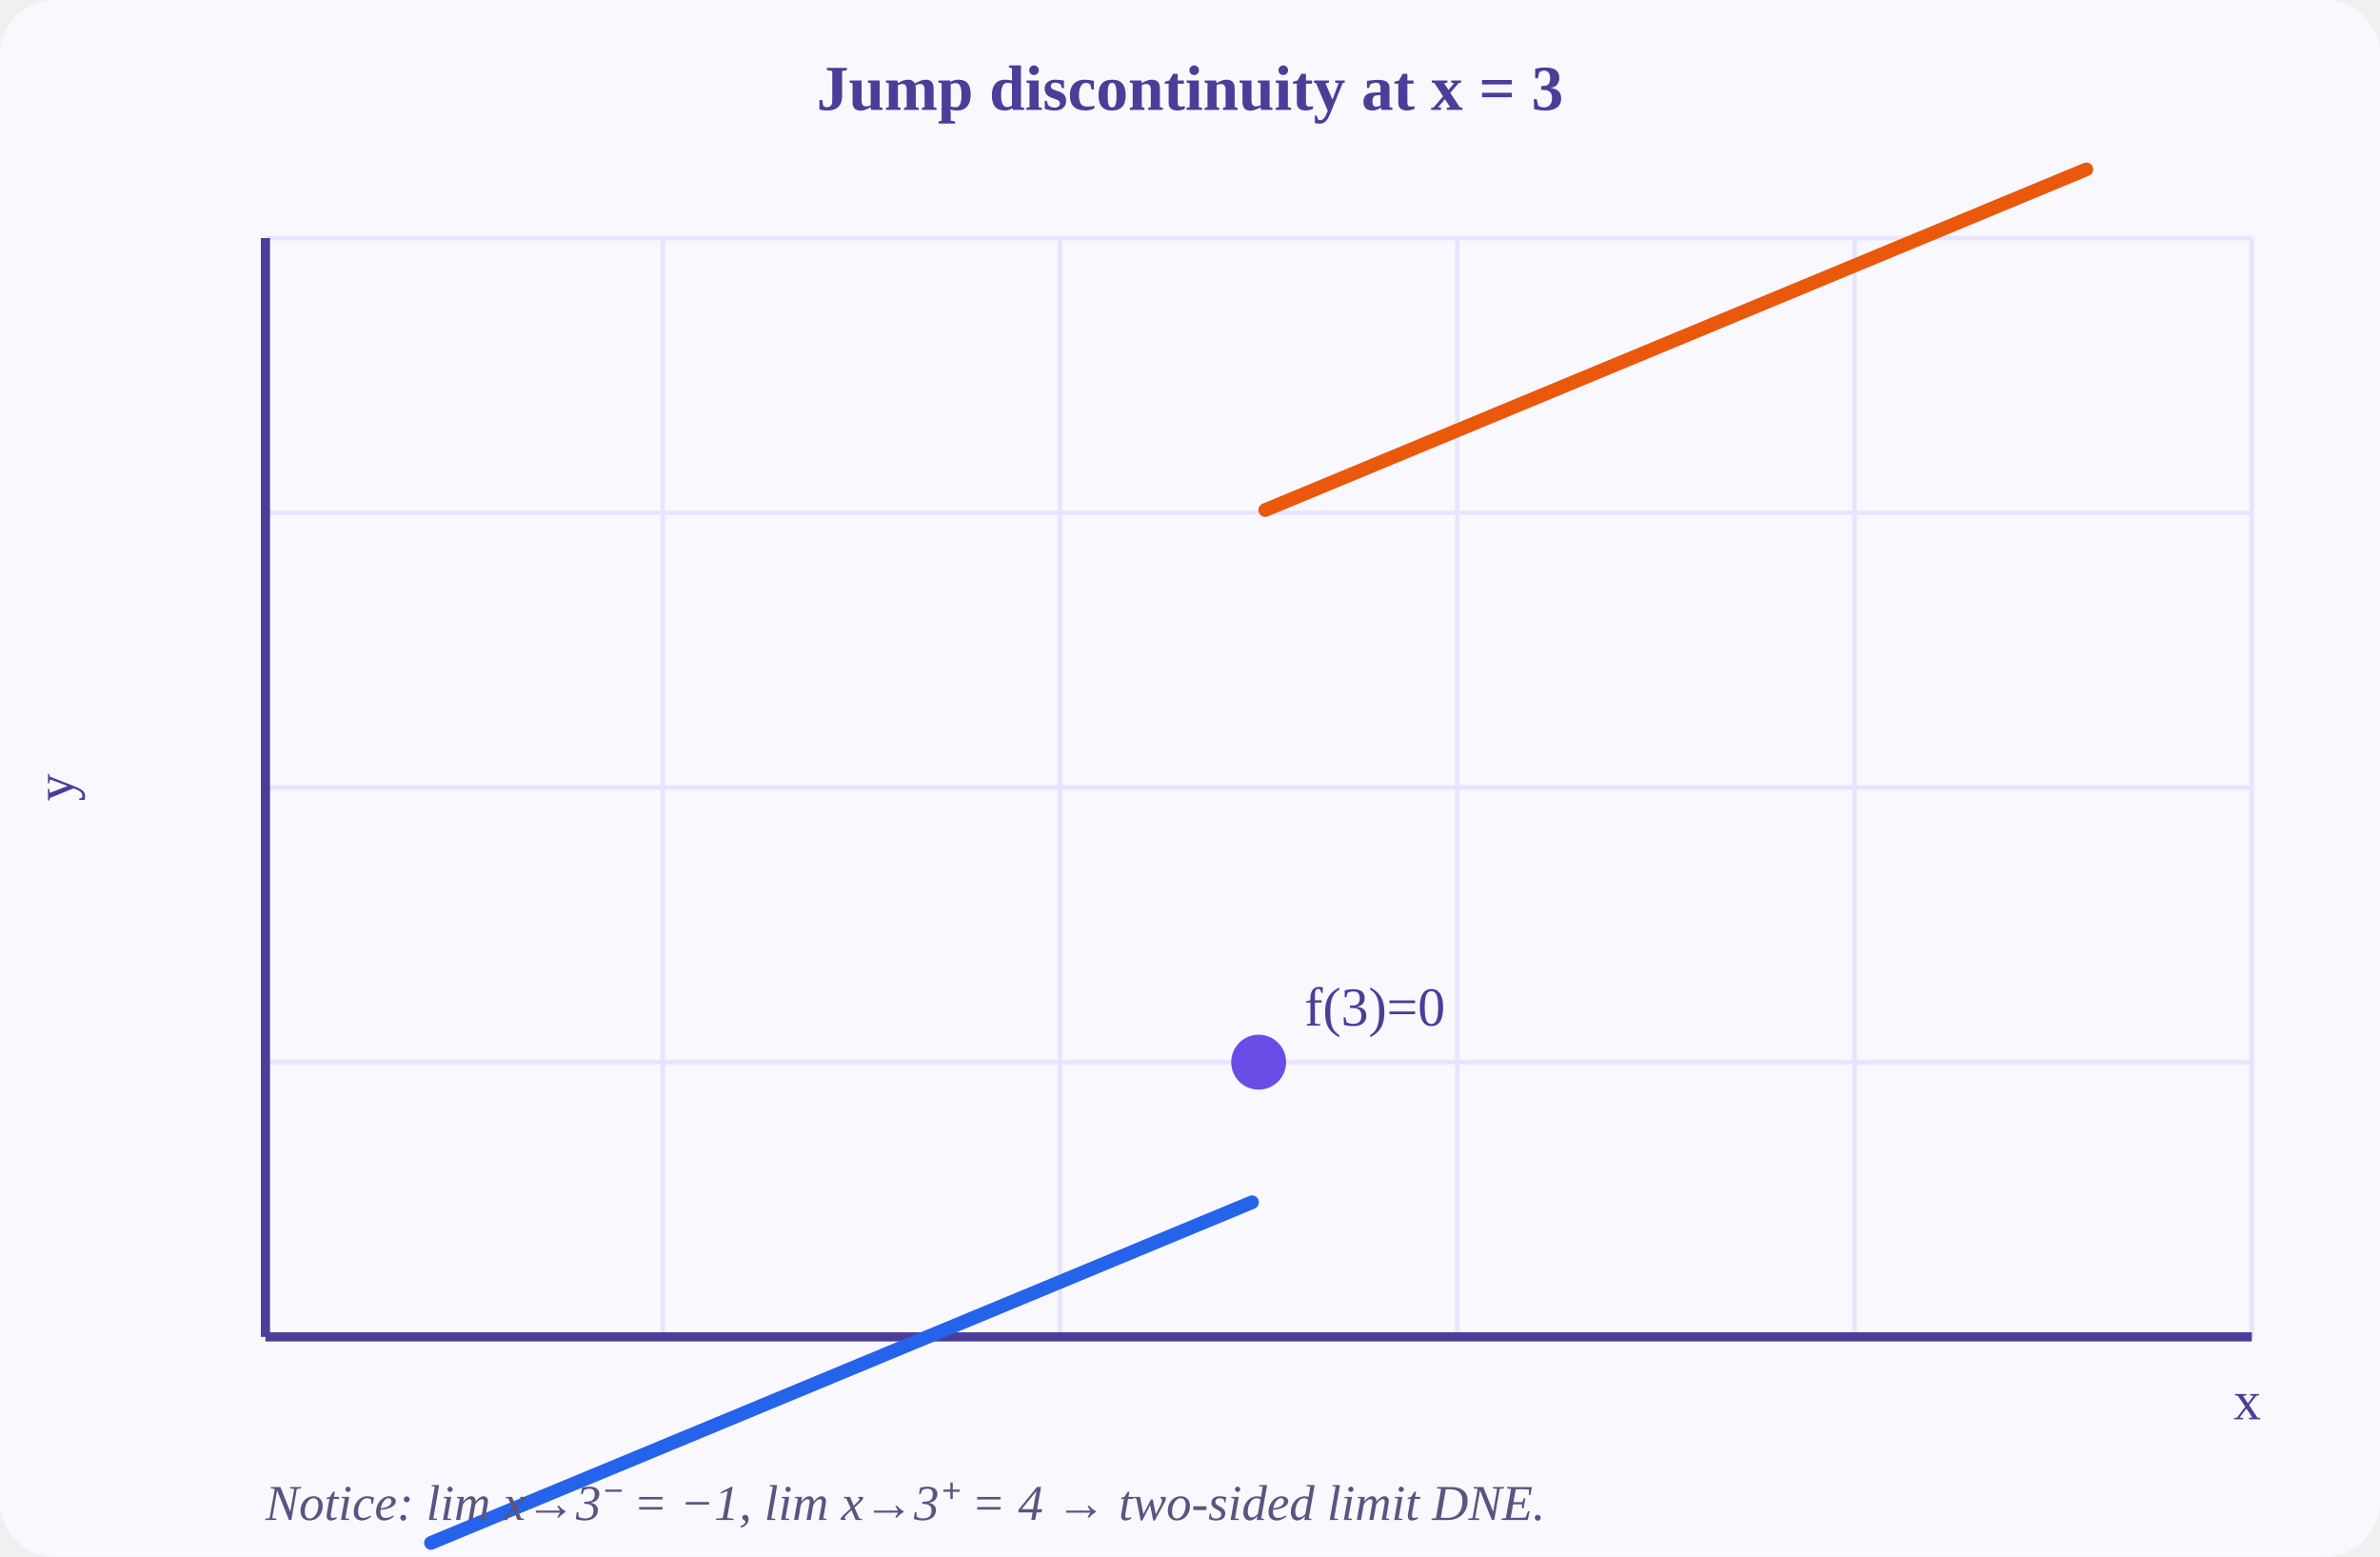
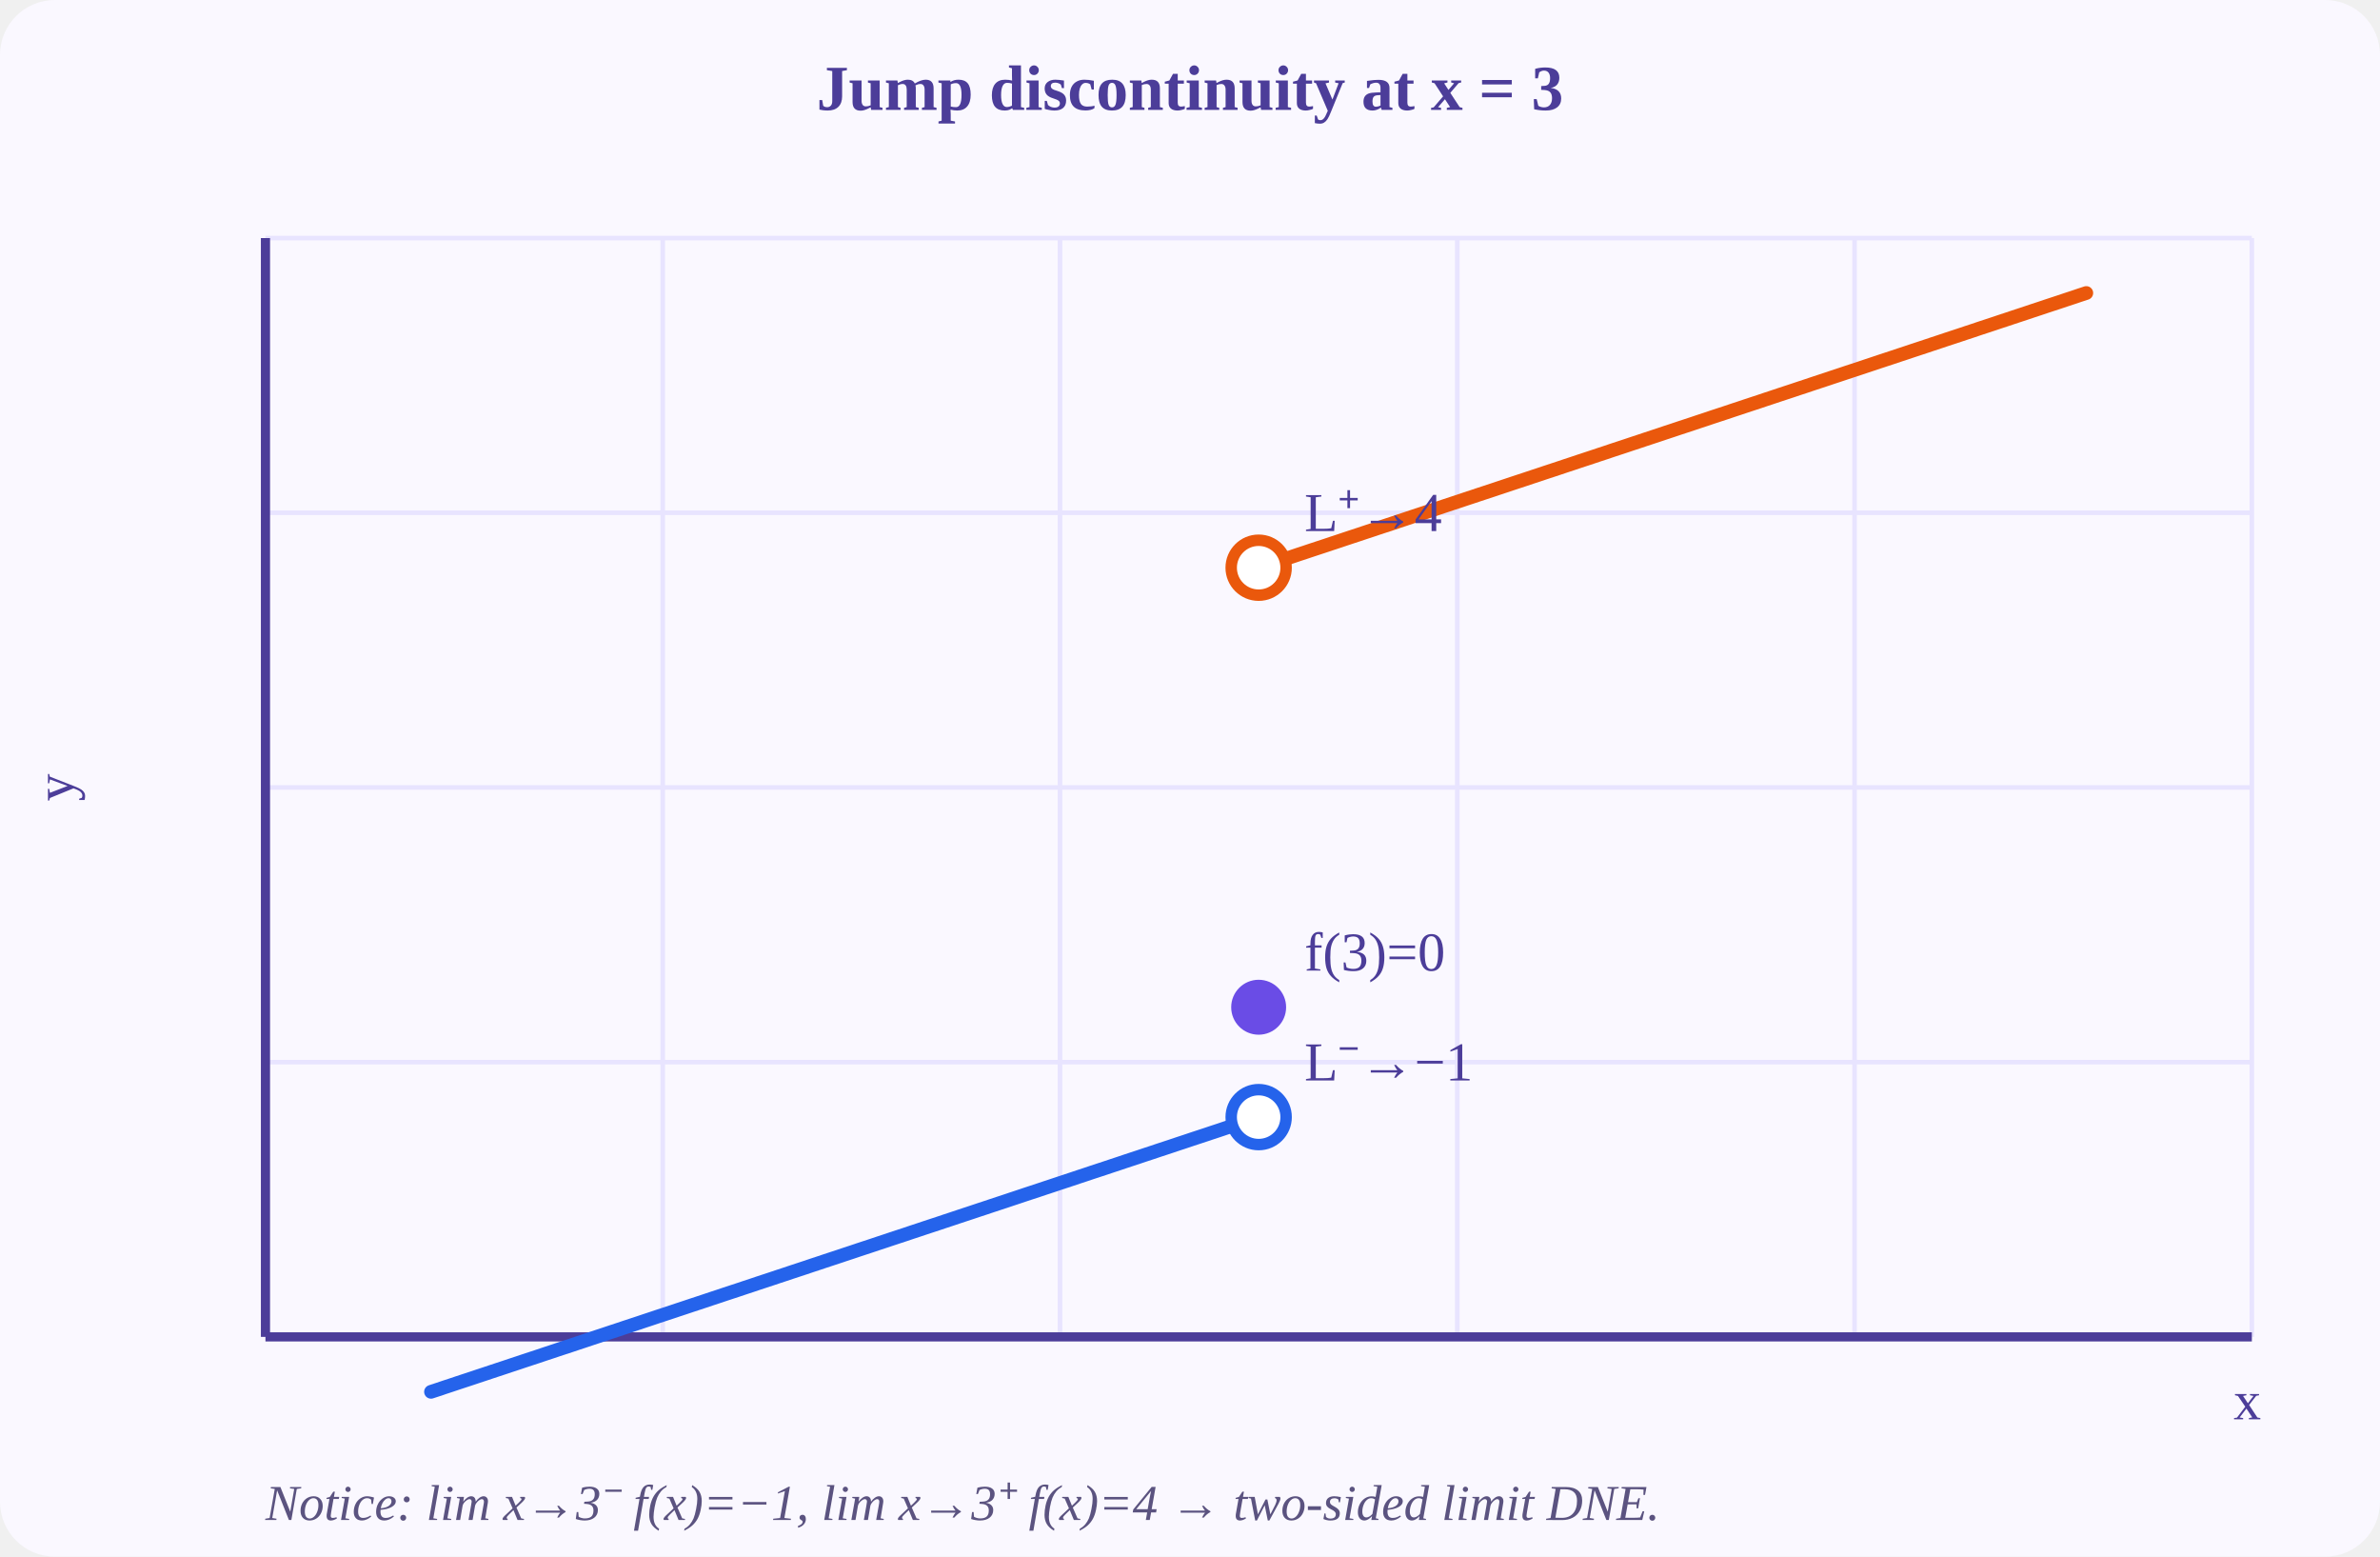
<svg xmlns="http://www.w3.org/2000/svg" viewBox="0 0 520 340" role="img" aria-label="Jump discontinuity at x = 3" class="ap-graph-svg">
  <rect width="520" height="340" fill="#faf8ff" rx="12" />
  <text x="260.0" y="24" text-anchor="middle" font-size="14" font-weight="700" fill="#4c3d99">Jump discontinuity at x = 3</text>
  <line x1="58.0" y1="52" x2="58.0" y2="292" stroke="#e8e4ff" stroke-width="1" />
  <line x1="144.8" y1="52" x2="144.8" y2="292" stroke="#e8e4ff" stroke-width="1" />
  <line x1="231.6" y1="52" x2="231.6" y2="292" stroke="#e8e4ff" stroke-width="1" />
  <line x1="318.4" y1="52" x2="318.4" y2="292" stroke="#e8e4ff" stroke-width="1" />
  <line x1="405.2" y1="52" x2="405.2" y2="292" stroke="#e8e4ff" stroke-width="1" />
  <line x1="492.0" y1="52" x2="492.0" y2="292" stroke="#e8e4ff" stroke-width="1" />
  <line x1="58" y1="52.0" x2="492" y2="52.0" stroke="#e8e4ff" stroke-width="1" />
  <line x1="58" y1="112.0" x2="492" y2="112.0" stroke="#e8e4ff" stroke-width="1" />
  <line x1="58" y1="172.0" x2="492" y2="172.0" stroke="#e8e4ff" stroke-width="1" />
  <line x1="58" y1="232.0" x2="492" y2="232.0" stroke="#e8e4ff" stroke-width="1" />
  <line x1="58" y1="292.0" x2="492" y2="292.0" stroke="#e8e4ff" stroke-width="1" />
  <line x1="58" y1="292" x2="492" y2="292" stroke="#4c3d99" stroke-width="2" />
  <line x1="58" y1="52" x2="58" y2="292" stroke="#4c3d99" stroke-width="2" />
  <text x="494.0" y="310.0" text-anchor="end" font-size="12" fill="#4c3d99">x</text>
  <text x="16" y="172.0" text-anchor="middle" font-size="12" fill="#4c3d99" transform="rotate(-90 16 172.0)">y</text>
-   <polyline points="94.17,337.00 95.66,336.38 97.16,335.76 98.65,335.14 100.15,334.52 101.64,333.90 103.14,333.28 104.63,332.66 106.13,332.04 107.62,331.42 109.12,330.80 110.61,330.18 112.11,329.56 113.60,328.94 115.10,328.32 116.59,327.70 118.08,327.08 119.58,326.46 121.07,325.84 122.57,325.22 124.06,324.60 125.56,323.98 127.05,323.36 128.55,322.74 130.04,322.12 131.54,321.50 133.03,320.88 134.53,320.26 136.02,319.64 137.52,319.02 139.01,318.40 140.51,317.78 142.00,317.16 143.50,316.54 144.99,315.92 146.49,315.30 147.98,314.68 149.48,314.06 150.97,313.44 152.47,312.82 153.96,312.20 155.46,311.58 156.95,310.96 158.45,310.34 159.94,309.72 161.44,309.10 162.93,308.48 164.43,307.86 165.92,307.24 167.42,306.62 168.91,306.00 170.41,305.38 171.90,304.76 173.40,304.14 174.89,303.52 176.39,302.90 177.88,302.28 179.38,301.66 180.87,301.04 182.37,300.42 183.86,299.80 185.35,299.18 186.85,298.56 188.34,297.94 189.84,297.32 191.33,296.70 192.83,296.08 194.32,295.46 195.82,294.84 197.31,294.22 198.81,293.60 200.30,292.98 201.80,292.36 203.29,291.74 204.79,291.12 206.28,290.50 207.78,289.88 209.27,289.26 210.77,288.64 212.26,288.02 213.76,287.40 215.25,286.78 216.75,286.16 218.24,285.54 219.74,284.92 221.23,284.30 222.73,283.68 224.22,283.06 225.72,282.44 227.21,281.82 228.71,281.20 230.20,280.58 231.70,279.96 233.19,279.34 234.69,278.72 236.18,278.10 237.68,277.48 239.17,276.86 240.67,276.24 242.16,275.62 243.66,275.00 245.15,274.38 246.65,273.76 248.14,273.14 249.64,272.52 251.13,271.90 252.62,271.28 254.12,270.66 255.61,270.04 257.11,269.42 258.60,268.80 260.10,268.18 261.59,267.56 263.09,266.94 264.58,266.32 266.08,265.70 267.57,265.08 269.07,264.46 270.56,263.84 272.06,263.22 273.55,262.60" fill="none" stroke="#2563eb" stroke-width="3" stroke-linecap="round" />
-   <polyline points="276.45,111.40 277.94,110.78 279.44,110.16 280.93,109.54 282.43,108.92 283.92,108.30 285.42,107.68 286.91,107.06 288.41,106.44 289.90,105.82 291.40,105.20 292.89,104.58 294.39,103.96 295.88,103.34 297.38,102.72 298.87,102.10 300.36,101.48 301.86,100.86 303.35,100.24 304.85,99.62 306.34,99.00 307.84,98.38 309.33,97.76 310.83,97.14 312.32,96.52 313.82,95.90 315.31,95.28 316.81,94.66 318.30,94.04 319.80,93.42 321.29,92.80 322.79,92.18 324.28,91.56 325.78,90.94 327.27,90.32 328.77,89.70 330.26,89.08 331.76,88.46 333.25,87.84 334.75,87.22 336.24,86.60 337.74,85.98 339.23,85.36 340.73,84.74 342.22,84.12 343.72,83.50 345.21,82.88 346.71,82.26 348.20,81.64 349.70,81.02 351.19,80.40 352.69,79.78 354.18,79.16 355.68,78.54 357.17,77.92 358.67,77.30 360.16,76.68 361.66,76.06 363.15,75.44 364.65,74.82 366.14,74.20 367.63,73.58 369.13,72.96 370.62,72.34 372.12,71.72 373.61,71.10 375.11,70.48 376.60,69.86 378.10,69.24 379.59,68.62 381.09,68.00 382.58,67.38 384.08,66.76 385.57,66.14 387.07,65.52 388.56,64.90 390.06,64.28 391.55,63.66 393.05,63.04 394.54,62.42 396.04,61.80 397.53,61.18 399.03,60.56 400.52,59.94 402.02,59.32 403.51,58.70 405.01,58.08 406.50,57.46 408.00,56.84 409.49,56.22 410.99,55.60 412.48,54.98 413.98,54.36 415.47,53.74 416.97,53.12 418.46,52.50 419.96,51.88 421.45,51.26 422.95,50.64 424.44,50.02 425.94,49.40 427.43,48.78 428.93,48.16 430.42,47.54 431.92,46.92 433.41,46.30 434.90,45.68 436.40,45.06 437.89,44.44 439.39,43.82 440.88,43.20 442.38,42.58 443.87,41.96 445.37,41.34 446.86,40.72 448.36,40.10 449.85,39.48 451.35,38.86 452.84,38.24 454.34,37.62 455.83,37.00" fill="none" stroke="#ea580c" stroke-width="3" stroke-linecap="round" />
-   <circle cx="275.0" cy="232.0" r="6" fill="#6a4ce6" />
-   <text x="285.0" y="224.0" font-size="12" fill="#4c3d99">f(3)=0</text>
-   <text x="58" y="332" font-size="11" fill="#5b5380" font-style="italic">Notice: lim x→3⁻ = −1, lim x→3⁺ = 4 → two-sided limit DNE.</text>
+   <polyline points="94.17,304.00 95.63,303.52 97.08,303.03 98.54,302.55 100.00,302.06 101.46,301.58 102.92,301.10 104.38,300.61 105.84,300.13 107.30,299.64 108.75,299.16 110.21,298.68 111.67,298.19 113.13,297.71 114.59,297.22 116.05,296.74 117.51,296.26 118.96,295.77 120.42,295.29 121.88,294.80 123.34,294.32 124.80,293.84 126.26,293.35 127.72,292.87 129.18,292.38 130.63,291.90 132.09,291.42 133.55,290.93 135.01,290.45 136.47,289.96 137.93,289.48 139.39,289.00 140.85,288.51 142.30,288.03 143.76,287.54 145.22,287.06 146.68,286.58 148.14,286.09 149.60,285.61 151.06,285.12 152.52,284.64 153.97,284.16 155.43,283.67 156.89,283.19 158.35,282.70 159.81,282.22 161.27,281.74 162.73,281.25 164.19,280.77 165.64,280.28 167.10,279.80 168.56,279.32 170.02,278.83 171.48,278.35 172.94,277.86 174.40,277.38 175.86,276.90 177.31,276.41 178.77,275.93 180.23,275.44 181.69,274.96 183.15,274.48 184.61,273.99 186.07,273.51 187.52,273.02 188.98,272.54 190.44,272.06 191.90,271.57 193.36,271.09 194.82,270.60 196.28,270.12 197.74,269.64 199.19,269.15 200.65,268.67 202.11,268.18 203.57,267.70 205.03,267.22 206.49,266.73 207.95,266.25 209.41,265.76 210.86,265.28 212.32,264.80 213.78,264.31 215.24,263.83 216.70,263.34 218.16,262.86 219.62,262.38 221.08,261.89 222.53,261.41 223.99,260.92 225.45,260.44 226.91,259.96 228.37,259.47 229.83,258.99 231.29,258.50 232.75,258.02 234.20,257.54 235.66,257.05 237.12,256.57 238.58,256.08 240.04,255.60 241.50,255.12 242.96,254.63 244.42,254.15 245.87,253.66 247.33,253.18 248.79,252.70 250.25,252.21 251.71,251.73 253.17,251.24 254.63,250.76 256.08,250.28 257.54,249.79 259.00,249.31 260.46,248.82 261.92,248.34 263.38,247.86 264.84,247.37 266.30,246.89 267.75,246.40 269.21,245.92" fill="none" stroke="#2563eb" stroke-width="3" stroke-linecap="round" />
+   <polyline points="280.79,122.08 282.25,121.60 283.70,121.11 285.16,120.63 286.62,120.14 288.08,119.66 289.54,119.18 291.00,118.69 292.46,118.21 293.92,117.72 295.37,117.24 296.83,116.76 298.29,116.27 299.75,115.79 301.21,115.30 302.67,114.82 304.13,114.34 305.58,113.85 307.04,113.37 308.50,112.88 309.96,112.40 311.42,111.92 312.88,111.43 314.34,110.95 315.80,110.46 317.25,109.98 318.71,109.50 320.17,109.01 321.63,108.53 323.09,108.04 324.55,107.56 326.01,107.08 327.47,106.59 328.92,106.11 330.38,105.62 331.84,105.14 333.30,104.66 334.76,104.17 336.22,103.69 337.68,103.20 339.14,102.72 340.59,102.24 342.05,101.75 343.51,101.27 344.97,100.78 346.43,100.30 347.89,99.82 349.35,99.33 350.81,98.85 352.26,98.36 353.72,97.88 355.18,97.40 356.64,96.91 358.10,96.43 359.56,95.94 361.02,95.46 362.48,94.98 363.93,94.49 365.39,94.01 366.85,93.52 368.31,93.04 369.77,92.56 371.23,92.07 372.69,91.59 374.14,91.10 375.60,90.62 377.06,90.14 378.52,89.65 379.98,89.17 381.44,88.68 382.90,88.20 384.36,87.72 385.81,87.23 387.27,86.75 388.73,86.26 390.19,85.78 391.65,85.30 393.11,84.81 394.57,84.33 396.03,83.84 397.48,83.36 398.94,82.88 400.40,82.39 401.86,81.91 403.32,81.42 404.78,80.94 406.24,80.46 407.70,79.97 409.15,79.49 410.61,79.00 412.07,78.52 413.53,78.04 414.99,77.55 416.45,77.07 417.91,76.58 419.37,76.10 420.82,75.62 422.28,75.13 423.74,74.65 425.20,74.16 426.66,73.68 428.12,73.20 429.58,72.71 431.04,72.23 432.49,71.74 433.95,71.26 435.41,70.78 436.87,70.29 438.33,69.81 439.79,69.32 441.25,68.84 442.70,68.36 444.16,67.87 445.62,67.39 447.08,66.90 448.54,66.42 450.00,65.94 451.46,65.45 452.92,64.97 454.37,64.48 455.83,64.00" fill="none" stroke="#ea580c" stroke-width="3" stroke-linecap="round" />
+   <circle cx="275.0" cy="244.0" r="6" fill="#fff" stroke="#2563eb" stroke-width="2.5" />
+   <text x="285.0" y="236.0" font-size="12" fill="#4c3d99">L⁻→−1</text>
+   <circle cx="275.0" cy="124.0" r="6" fill="#fff" stroke="#ea580c" stroke-width="2.5" />
+   <text x="285.0" y="116.0" font-size="12" fill="#4c3d99">L⁺→4</text>
+   <circle cx="275.0" cy="220.0" r="6" fill="#6a4ce6" />
+   <text x="285.0" y="212.0" font-size="12" fill="#4c3d99">f(3)=0</text>
+   <text x="58" y="332" font-size="11" fill="#5b5380" font-style="italic">Notice: lim x→3⁻ f(x)=−1, lim x→3⁺ f(x)=4 → two-sided limit DNE.</text>
</svg>
